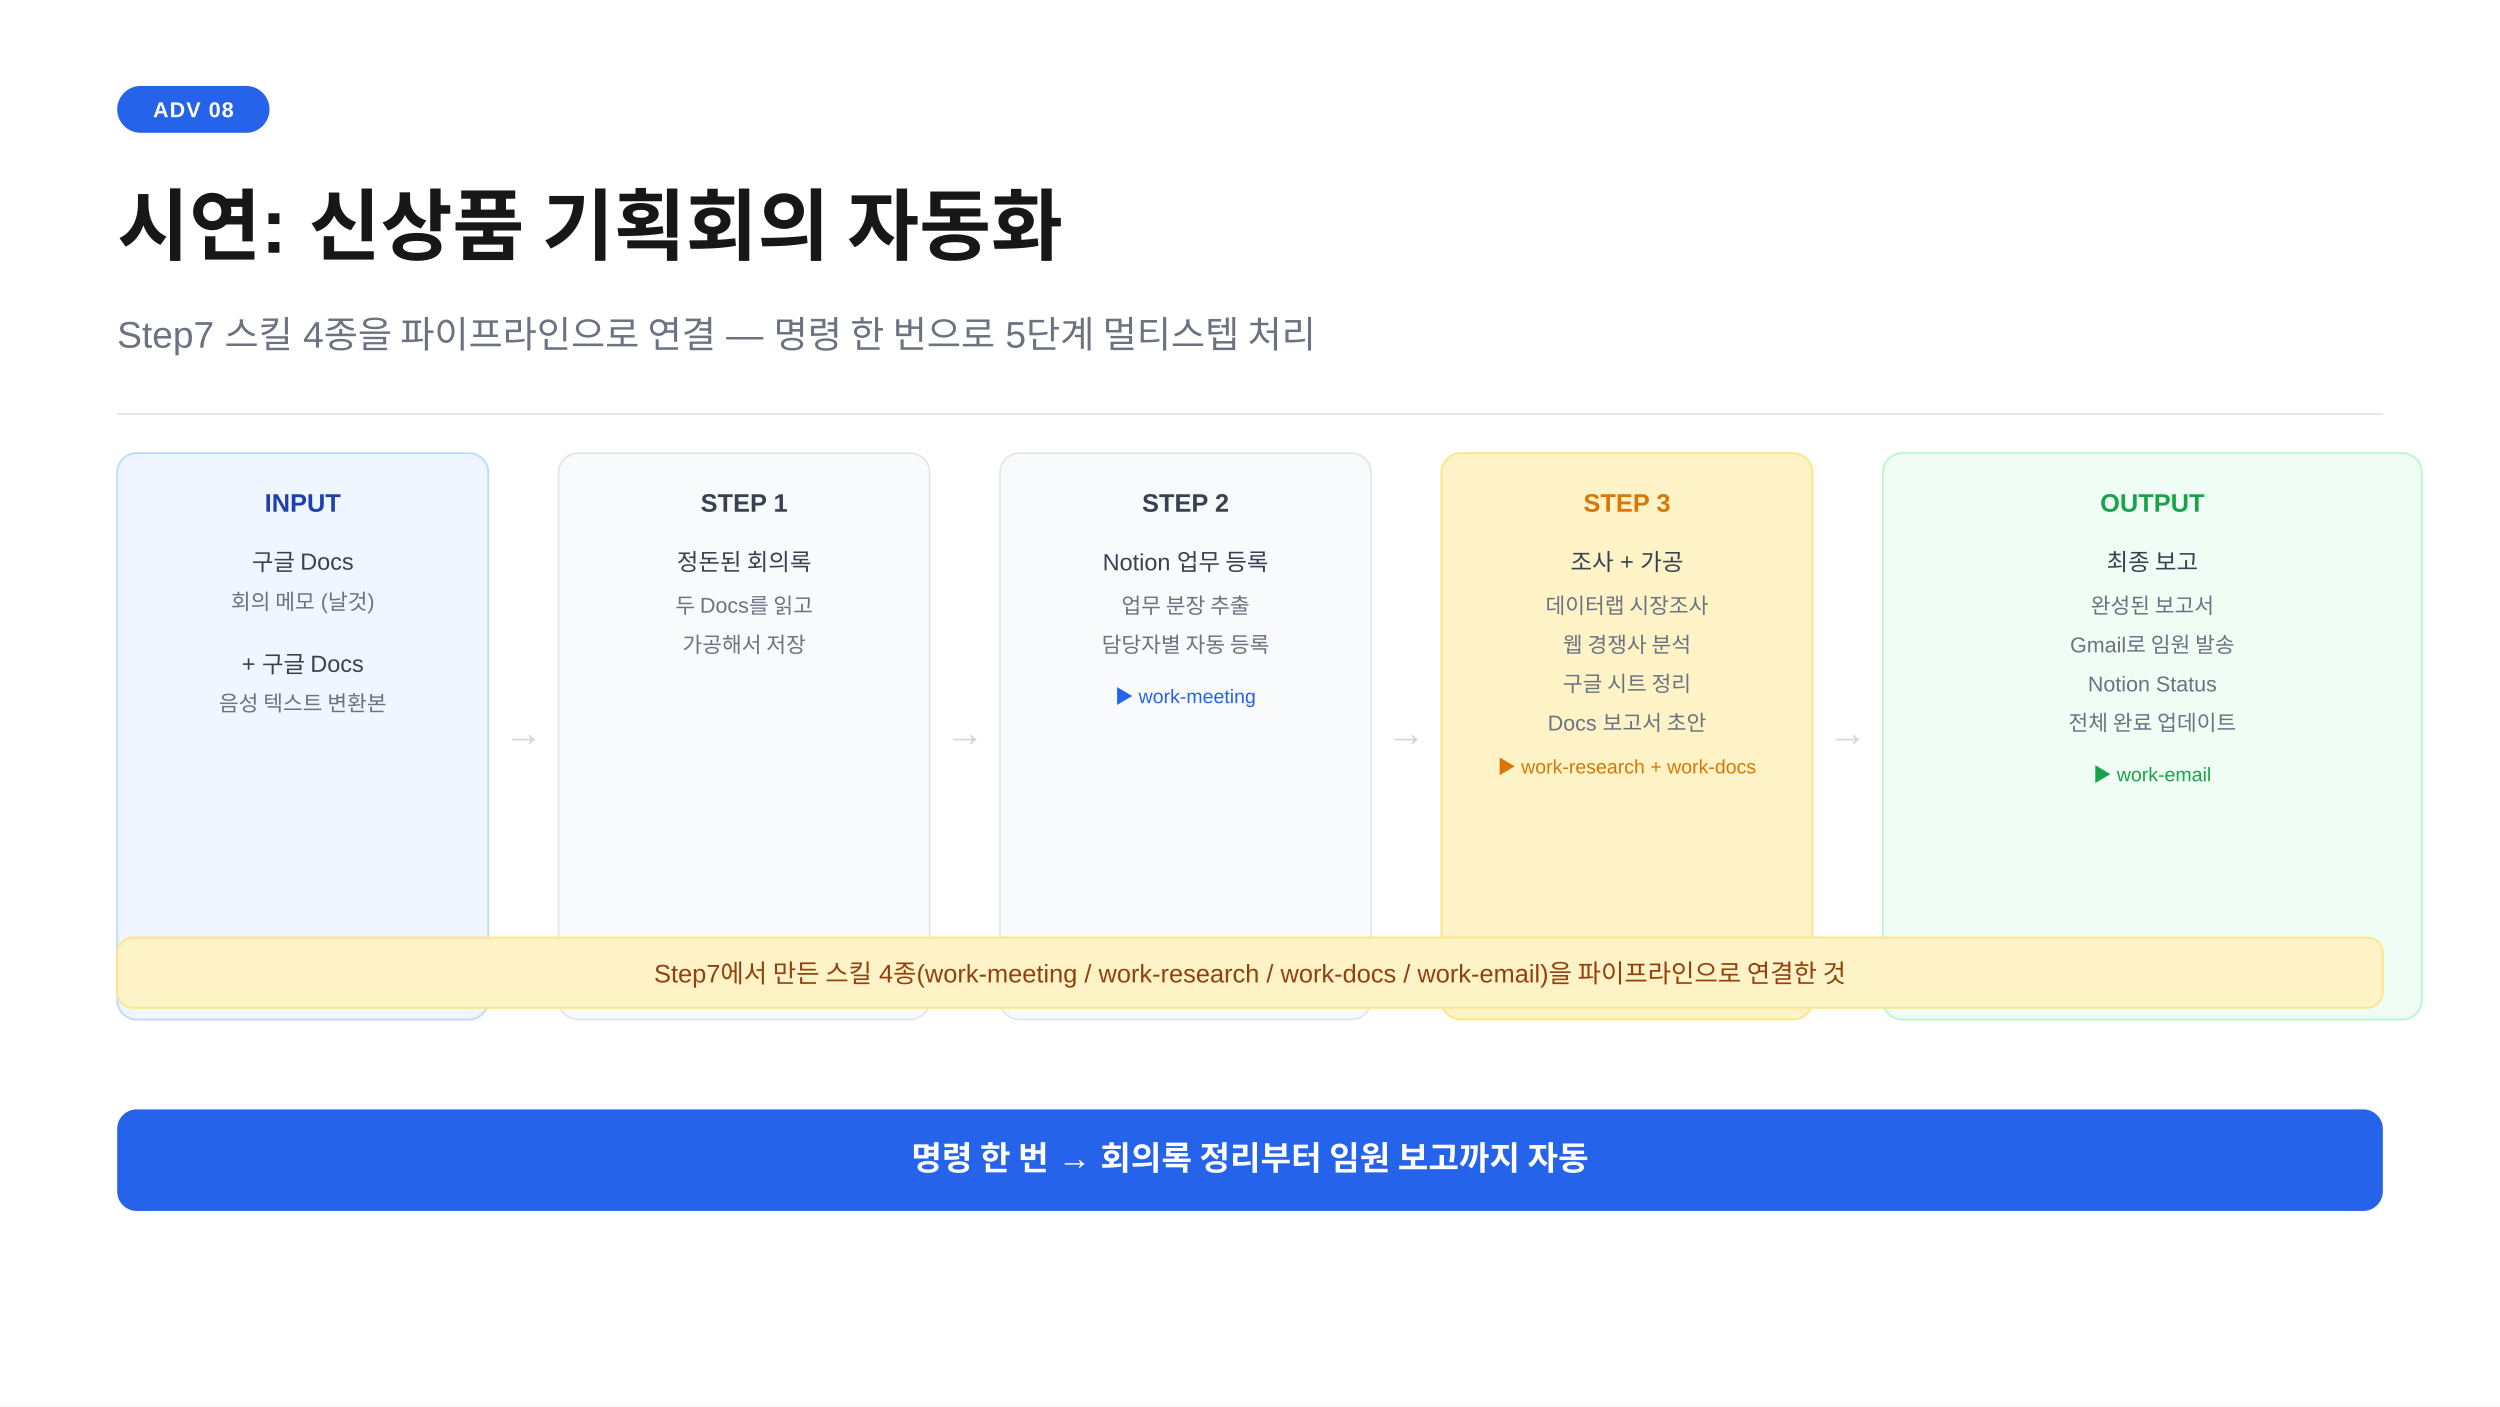
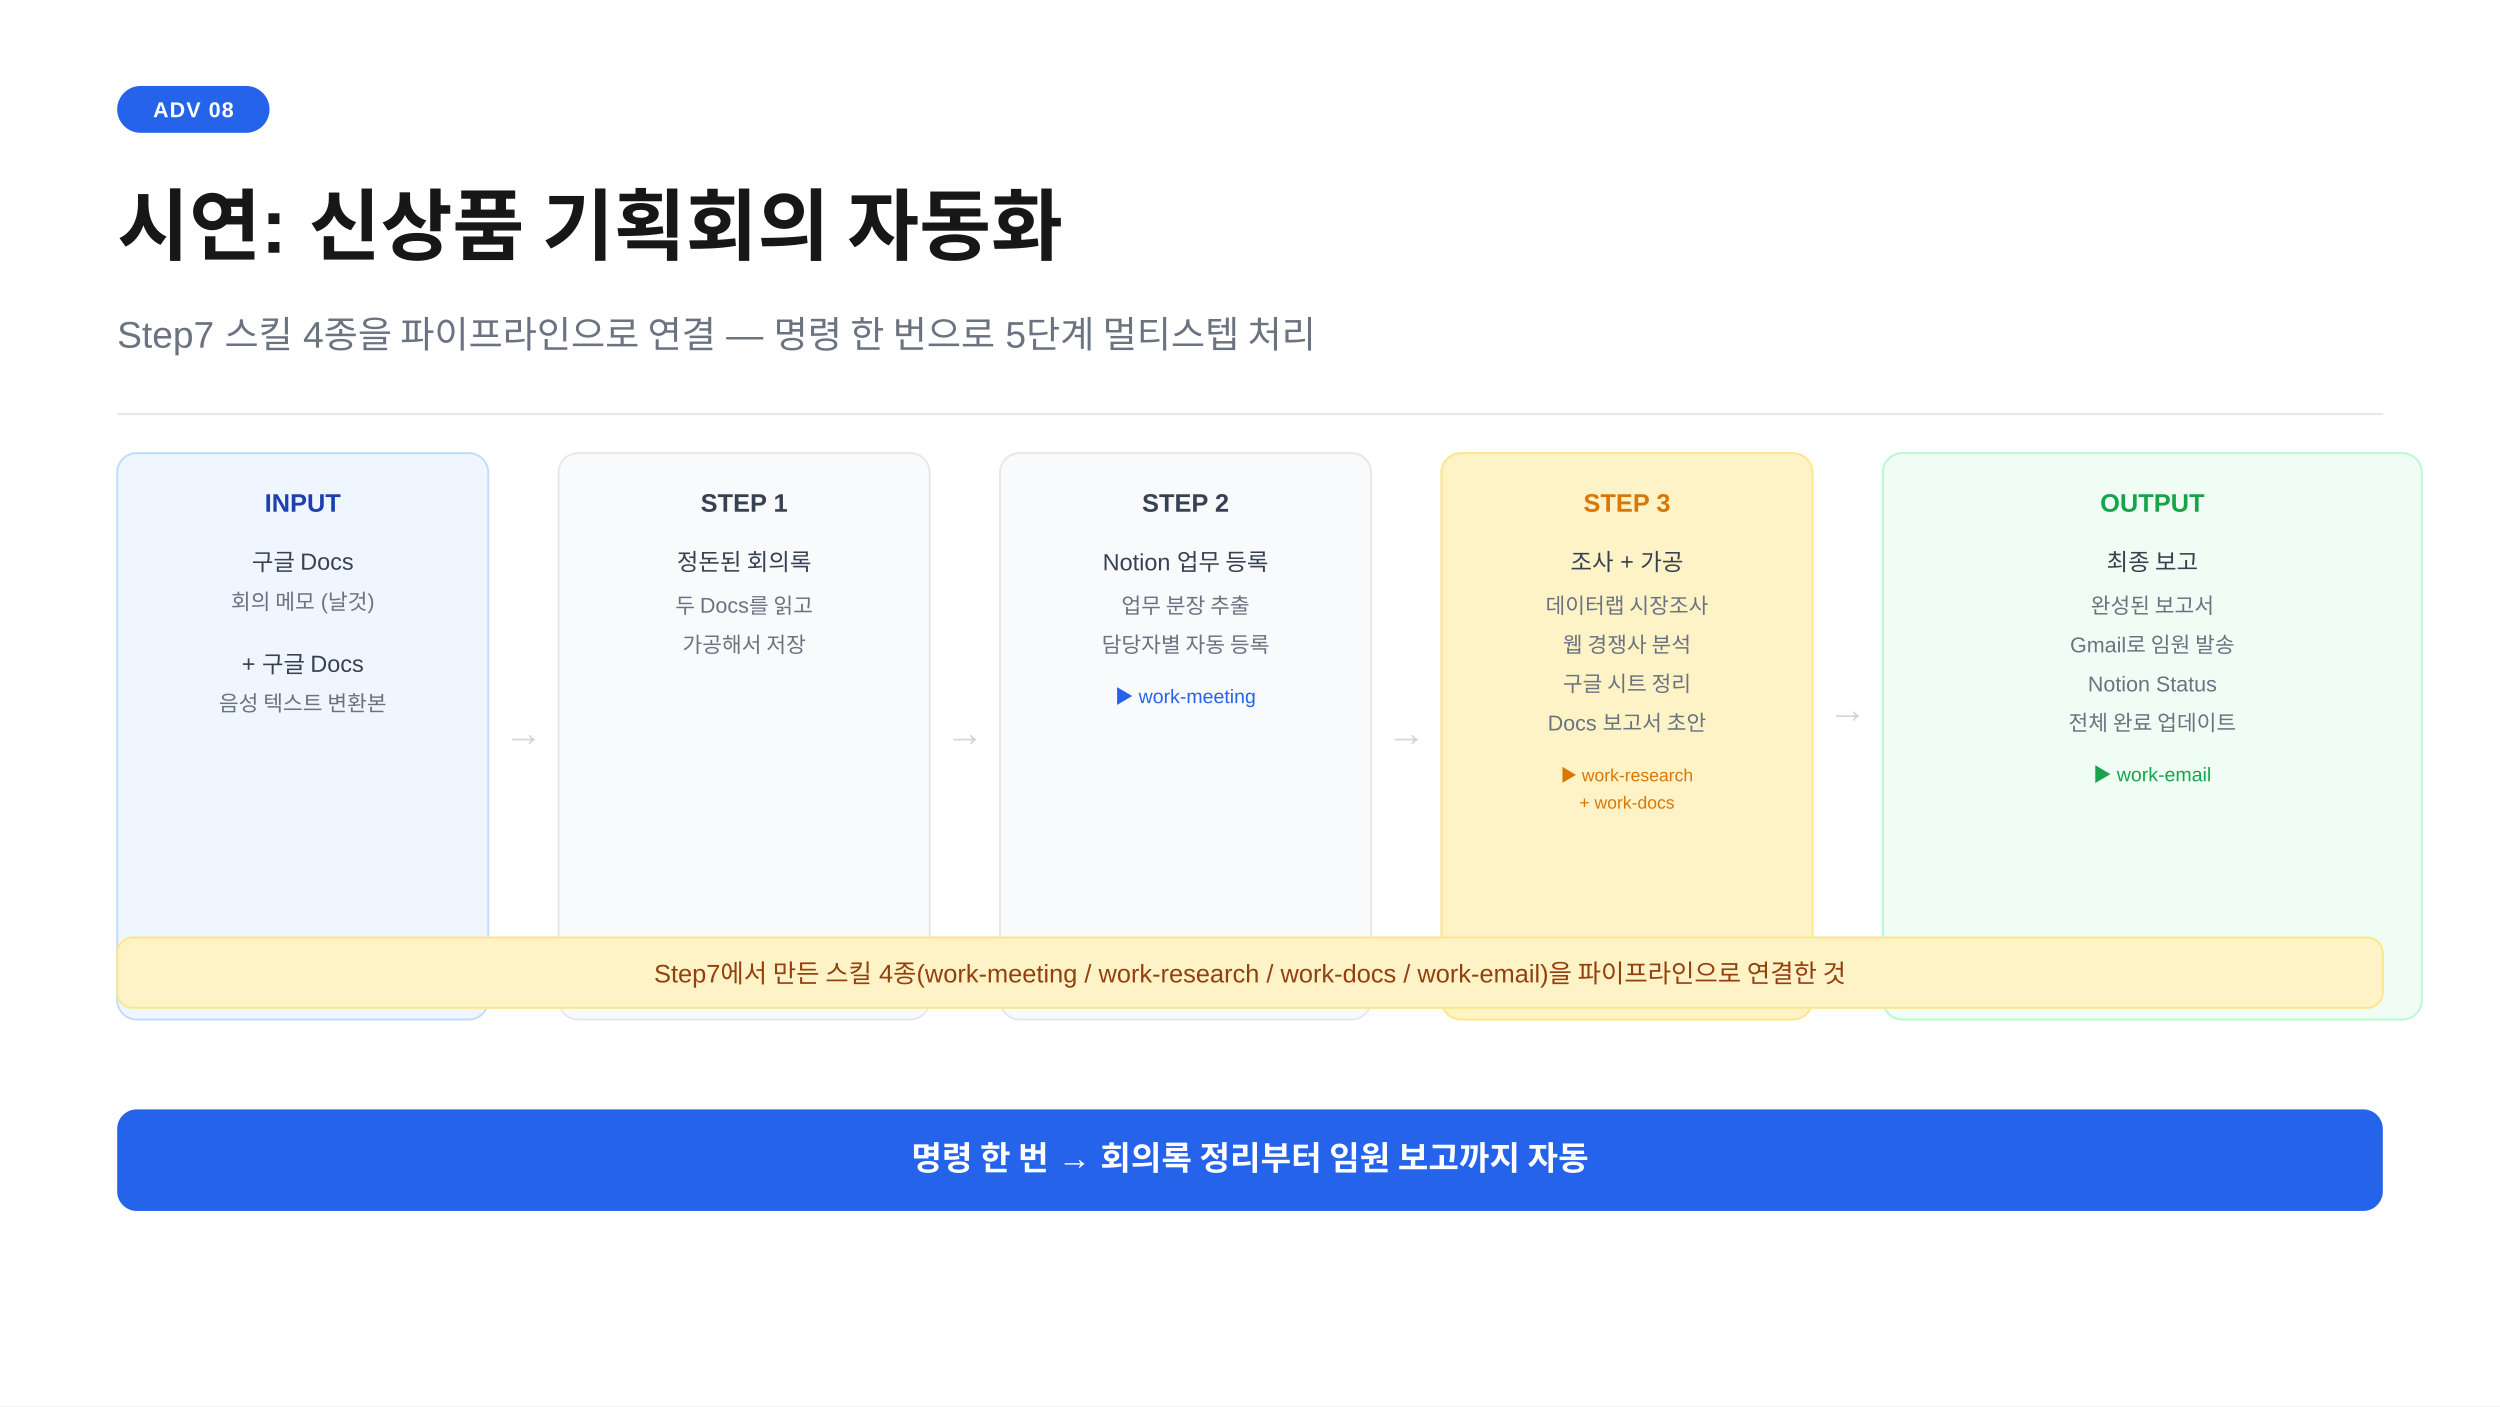
<svg xmlns="http://www.w3.org/2000/svg" width="1280" height="720" viewBox="0 0 1280 720">
  <rect width="1280" height="720" fill="#ffffff" />
  <rect x="60" y="44" width="78" height="24" rx="12" fill="#2563eb" />
  <text x="99" y="60" text-anchor="middle" font-family="-apple-system,BlinkMacSystemFont,'Segoe UI',Arial,sans-serif" font-size="11" font-weight="700" fill="#ffffff" letter-spacing="0.05em">ADV 08</text>
  <text x="60" y="130" font-family="-apple-system,BlinkMacSystemFont,'Segoe UI',Arial,sans-serif" font-size="40" font-weight="700" fill="#171717">시연: 신상품 기획회의 자동화</text>
  <text x="60" y="178" font-family="-apple-system,BlinkMacSystemFont,'Segoe UI',Arial,sans-serif" font-size="19" fill="#6b7280">Step7 스킬 4종을 파이프라인으로 연결 — 명령 한 번으로 5단계 멀티스텝 처리</text>
  <line x1="60" y1="212" x2="1220" y2="212" stroke="#e5e7eb" stroke-width="1" />
  <rect x="60" y="232" width="190" height="290" rx="10" fill="#eff6ff" stroke="#bfdbfe" stroke-width="1" />
  <text x="155" y="262" text-anchor="middle" font-family="-apple-system,BlinkMacSystemFont,'Segoe UI',Arial,sans-serif" font-size="13" font-weight="700" fill="#1e40af">INPUT</text>
  <text x="155" y="292" text-anchor="middle" font-family="-apple-system,BlinkMacSystemFont,'Segoe UI',Arial,sans-serif" font-size="12" fill="#374151">구글 Docs</text>
  <text x="155" y="312" text-anchor="middle" font-family="-apple-system,BlinkMacSystemFont,'Segoe UI',Arial,sans-serif" font-size="11" fill="#6b7280">회의 메모 (날것)</text>
  <text x="155" y="344" text-anchor="middle" font-family="-apple-system,BlinkMacSystemFont,'Segoe UI',Arial,sans-serif" font-size="12" fill="#374151">+ 구글 Docs</text>
  <text x="155" y="364" text-anchor="middle" font-family="-apple-system,BlinkMacSystemFont,'Segoe UI',Arial,sans-serif" font-size="11" fill="#6b7280">음성 텍스트 변환본</text>
  <text x="268" y="382" text-anchor="middle" font-family="-apple-system,BlinkMacSystemFont,'Segoe UI',Arial,sans-serif" font-size="20" fill="#d1d5db">→</text>
  <rect x="286" y="232" width="190" height="290" rx="10" fill="#f8fafc" stroke="#e5e7eb" stroke-width="1" />
  <text x="381" y="262" text-anchor="middle" font-family="-apple-system,BlinkMacSystemFont,'Segoe UI',Arial,sans-serif" font-size="13" font-weight="700" fill="#374151">STEP 1</text>
  <text x="381" y="292" text-anchor="middle" font-family="-apple-system,BlinkMacSystemFont,'Segoe UI',Arial,sans-serif" font-size="12" fill="#374151">정돈된 회의록</text>
  <text x="381" y="314" text-anchor="middle" font-family="-apple-system,BlinkMacSystemFont,'Segoe UI',Arial,sans-serif" font-size="11" fill="#6b7280">두 Docs를 읽고</text>
  <text x="381" y="334" text-anchor="middle" font-family="-apple-system,BlinkMacSystemFont,'Segoe UI',Arial,sans-serif" font-size="11" fill="#6b7280">가공해서 저장</text>
  <text x="494" y="382" text-anchor="middle" font-family="-apple-system,BlinkMacSystemFont,'Segoe UI',Arial,sans-serif" font-size="20" fill="#d1d5db">→</text>
  <rect x="512" y="232" width="190" height="290" rx="10" fill="#f8fafc" stroke="#e5e7eb" stroke-width="1" />
  <text x="607" y="262" text-anchor="middle" font-family="-apple-system,BlinkMacSystemFont,'Segoe UI',Arial,sans-serif" font-size="13" font-weight="700" fill="#374151">STEP 2</text>
  <text x="607" y="292" text-anchor="middle" font-family="-apple-system,BlinkMacSystemFont,'Segoe UI',Arial,sans-serif" font-size="12" fill="#374151">Notion 업무 등록</text>
  <text x="607" y="314" text-anchor="middle" font-family="-apple-system,BlinkMacSystemFont,'Segoe UI',Arial,sans-serif" font-size="11" fill="#6b7280">업무 분장 추출</text>
  <text x="607" y="334" text-anchor="middle" font-family="-apple-system,BlinkMacSystemFont,'Segoe UI',Arial,sans-serif" font-size="11" fill="#6b7280">담당자별 자동 등록</text>
  <text x="607" y="360" text-anchor="middle" font-family="-apple-system,BlinkMacSystemFont,'Segoe UI',Arial,sans-serif" font-size="10" fill="#2563eb">▶ work-meeting</text>
  <text x="720" y="382" text-anchor="middle" font-family="-apple-system,BlinkMacSystemFont,'Segoe UI',Arial,sans-serif" font-size="20" fill="#d1d5db">→</text>
  <rect x="738" y="232" width="190" height="290" rx="10" fill="#fef3c7" stroke="#fde68a" stroke-width="1" />
  <text x="833" y="262" text-anchor="middle" font-family="-apple-system,BlinkMacSystemFont,'Segoe UI',Arial,sans-serif" font-size="13" font-weight="700" fill="#d97706">STEP 3</text>
  <text x="833" y="292" text-anchor="middle" font-family="-apple-system,BlinkMacSystemFont,'Segoe UI',Arial,sans-serif" font-size="12" fill="#374151">조사 + 가공</text>
  <text x="833" y="314" text-anchor="middle" font-family="-apple-system,BlinkMacSystemFont,'Segoe UI',Arial,sans-serif" font-size="11" fill="#6b7280">데이터랩 시장조사</text>
  <text x="833" y="334" text-anchor="middle" font-family="-apple-system,BlinkMacSystemFont,'Segoe UI',Arial,sans-serif" font-size="11" fill="#6b7280">웹 경쟁사 분석</text>
  <text x="833" y="354" text-anchor="middle" font-family="-apple-system,BlinkMacSystemFont,'Segoe UI',Arial,sans-serif" font-size="11" fill="#6b7280">구글 시트 정리</text>
  <text x="833" y="374" text-anchor="middle" font-family="-apple-system,BlinkMacSystemFont,'Segoe UI',Arial,sans-serif" font-size="11" fill="#6b7280">Docs 보고서 초안</text>
-   <text x="833" y="396" text-anchor="middle" font-family="-apple-system,BlinkMacSystemFont,'Segoe UI',Arial,sans-serif" font-size="10" fill="#d97706">▶ work-research + work-docs</text>
-   <text x="946" y="382" text-anchor="middle" font-family="-apple-system,BlinkMacSystemFont,'Segoe UI',Arial,sans-serif" font-size="20" fill="#d1d5db">→</text>
+   <text x="833" y="400" text-anchor="middle" font-family="-apple-system,BlinkMacSystemFont,'Segoe UI',Arial,sans-serif" font-size="9" fill="#d97706">▶ work-research</text>
+   <text x="833" y="414" text-anchor="middle" font-family="-apple-system,BlinkMacSystemFont,'Segoe UI',Arial,sans-serif" font-size="9" fill="#d97706">+ work-docs</text>
+   <text x="946" y="370" text-anchor="middle" font-family="-apple-system,BlinkMacSystemFont,'Segoe UI',Arial,sans-serif" font-size="20" fill="#d1d5db">→</text>
  <rect x="964" y="232" width="276" height="290" rx="10" fill="#f0fdf4" stroke="#bbf7d0" stroke-width="1" />
  <text x="1102" y="262" text-anchor="middle" font-family="-apple-system,BlinkMacSystemFont,'Segoe UI',Arial,sans-serif" font-size="13" font-weight="700" fill="#16a34a">OUTPUT</text>
  <text x="1102" y="292" text-anchor="middle" font-family="-apple-system,BlinkMacSystemFont,'Segoe UI',Arial,sans-serif" font-size="12" fill="#374151">최종 보고</text>
  <text x="1102" y="314" text-anchor="middle" font-family="-apple-system,BlinkMacSystemFont,'Segoe UI',Arial,sans-serif" font-size="11" fill="#6b7280">완성된 보고서</text>
  <text x="1102" y="334" text-anchor="middle" font-family="-apple-system,BlinkMacSystemFont,'Segoe UI',Arial,sans-serif" font-size="11" fill="#6b7280">Gmail로 임원 발송</text>
  <text x="1102" y="354" text-anchor="middle" font-family="-apple-system,BlinkMacSystemFont,'Segoe UI',Arial,sans-serif" font-size="11" fill="#6b7280">Notion Status</text>
  <text x="1102" y="374" text-anchor="middle" font-family="-apple-system,BlinkMacSystemFont,'Segoe UI',Arial,sans-serif" font-size="11" fill="#6b7280">전체 완료 업데이트</text>
  <text x="1102" y="400" text-anchor="middle" font-family="-apple-system,BlinkMacSystemFont,'Segoe UI',Arial,sans-serif" font-size="10" fill="#16a34a">▶ work-email</text>
  <rect x="60" y="480" width="1160" height="36" rx="8" fill="#fef3c7" stroke="#fde68a" stroke-width="1" />
  <text x="640" y="503" text-anchor="middle" font-family="-apple-system,BlinkMacSystemFont,'Segoe UI',Arial,sans-serif" font-size="13" fill="#92400e">Step7에서 만든 스킬 4종(work-meeting / work-research / work-docs / work-email)을 파이프라인으로 연결한 것</text>
  <rect x="60" y="568" width="1160" height="52" rx="10" fill="#2563eb" />
  <text x="640" y="599" text-anchor="middle" font-family="-apple-system,BlinkMacSystemFont,'Segoe UI',Arial,sans-serif" font-size="17" font-weight="600" fill="#ffffff">명령 한 번 → 회의록 정리부터 임원 보고까지 자동</text>
</svg>
